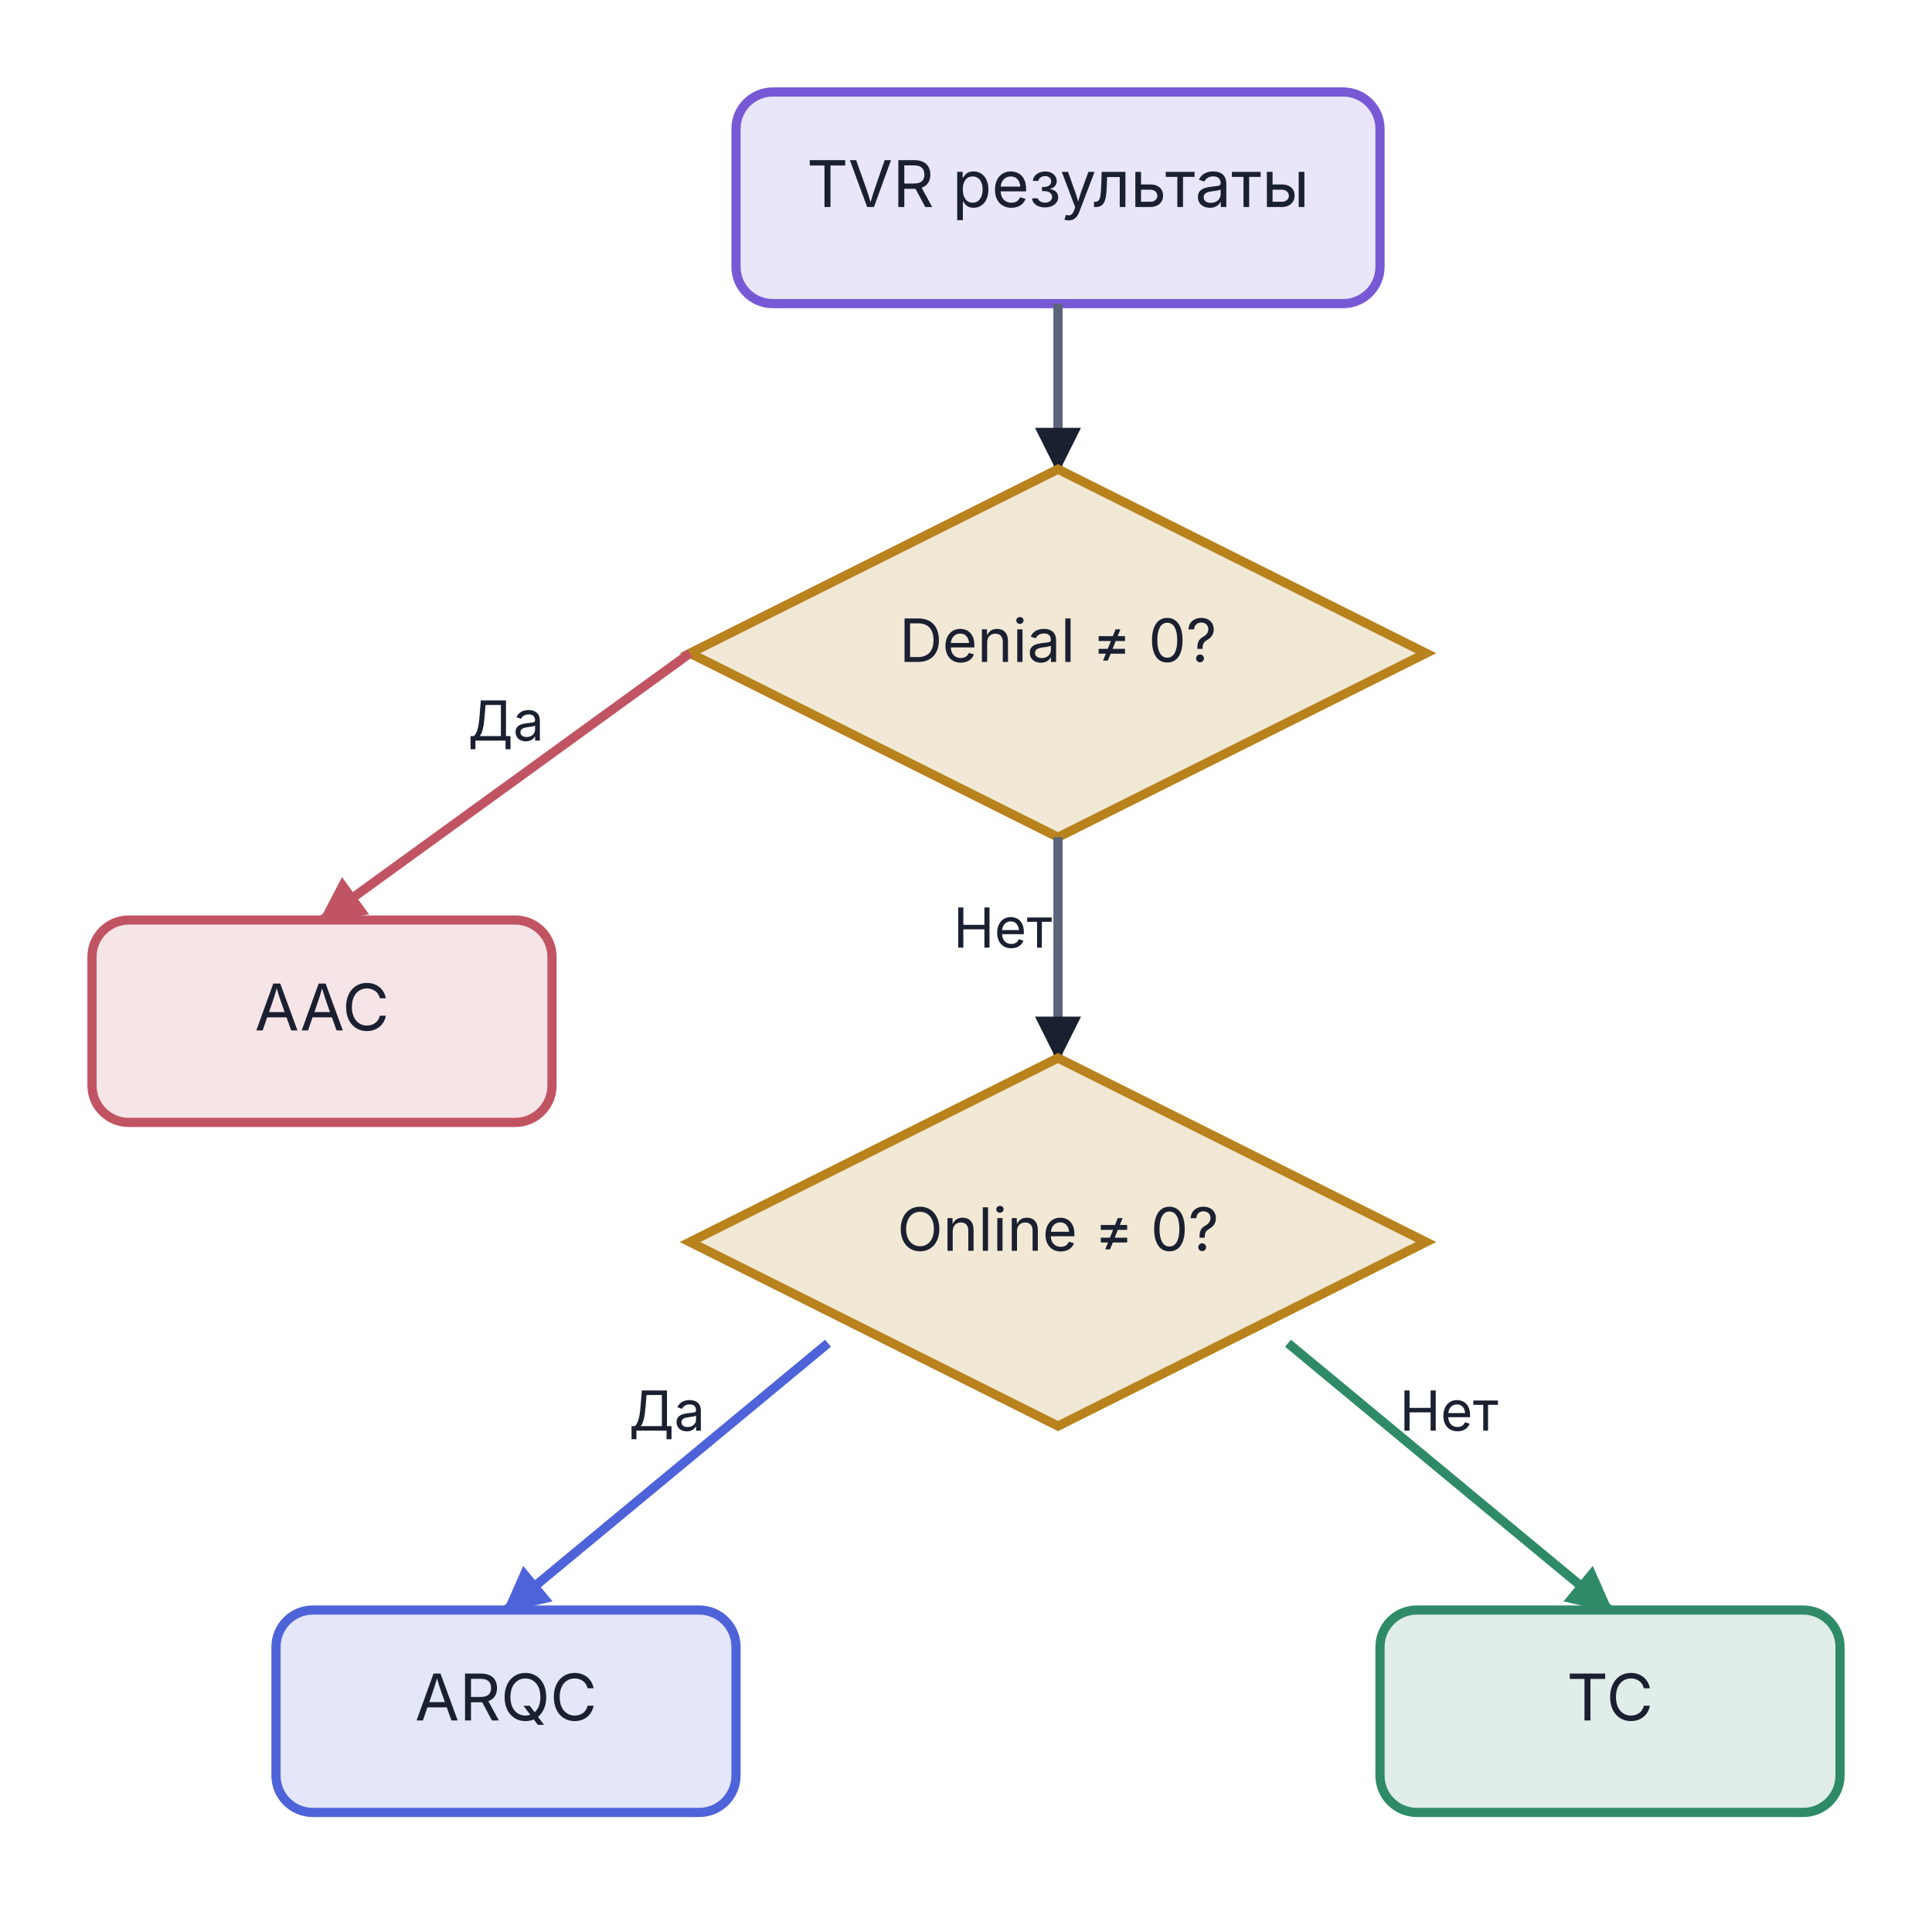
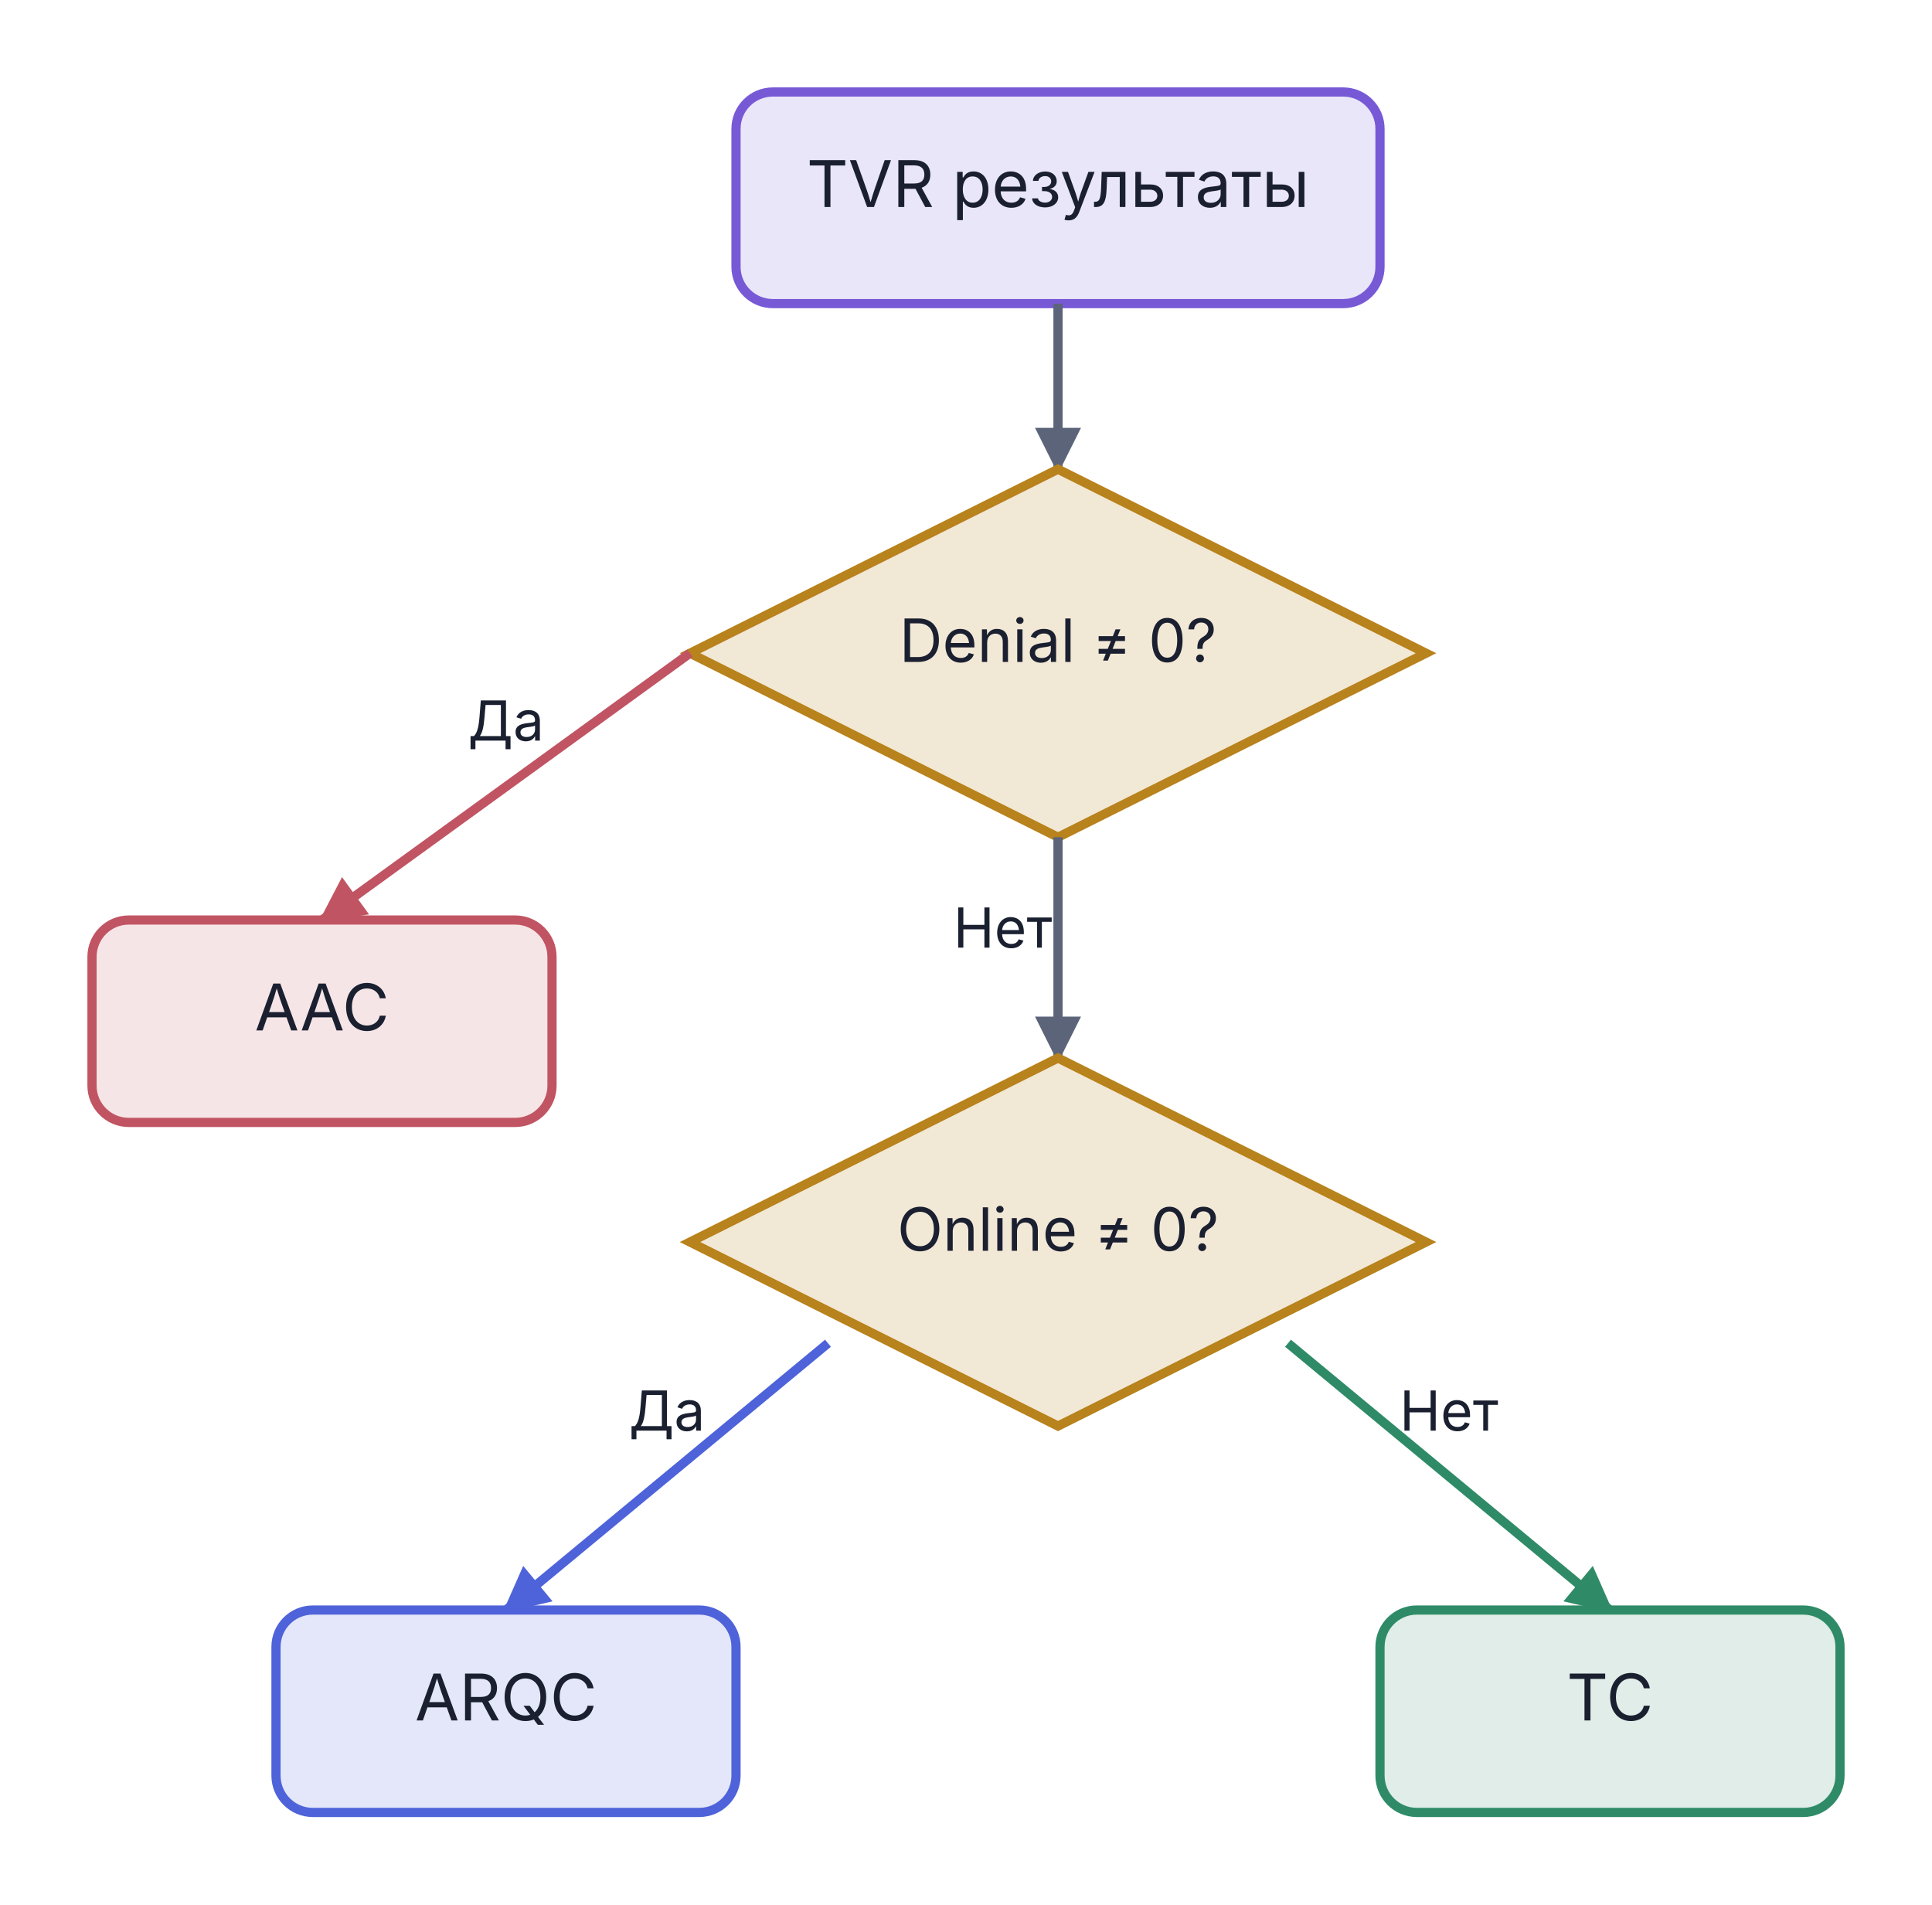
<svg xmlns="http://www.w3.org/2000/svg" viewBox="0 0 420 414" width="420" height="414">
  <defs>
    <marker id="arr-Muted" viewBox="0 0 10 10" refX="9" refY="5" markerWidth="5" markerHeight="5" orient="auto">
-       <path d="M0,0 L10,5 L0,10 Z" fill="#1A2030" />
+       <path d="M0,0 L10,5 L0,10 Z" fill="#5C647A" />
    </marker>
    <marker id="arr-Muted-s" viewBox="0 0 10 10" refX="1" refY="5" markerWidth="5" markerHeight="5" orient="auto">
-       <path d="M10,0 L0,5 L10,10 Z" fill="#1A2030" />
+       <path d="M10,0 L0,5 L10,10 Z" fill="#5C647A" />
    </marker>
    <marker id="arr-Good" viewBox="0 0 10 10" refX="9" refY="5" markerWidth="5" markerHeight="5" orient="auto">
      <path d="M0,0 L10,5 L0,10 Z" fill="#2F8B67" />
    </marker>
    <marker id="arr-Good-s" viewBox="0 0 10 10" refX="1" refY="5" markerWidth="5" markerHeight="5" orient="auto">
      <path d="M10,0 L0,5 L10,10 Z" fill="#2F8B67" />
    </marker>
    <marker id="arr-AccentA" viewBox="0 0 10 10" refX="9" refY="5" markerWidth="5" markerHeight="5" orient="auto">
      <path d="M0,0 L10,5 L0,10 Z" fill="#4E63D9" />
    </marker>
    <marker id="arr-AccentA-s" viewBox="0 0 10 10" refX="1" refY="5" markerWidth="5" markerHeight="5" orient="auto">
      <path d="M10,0 L0,5 L10,10 Z" fill="#4E63D9" />
    </marker>
    <marker id="arr-Bad" viewBox="0 0 10 10" refX="9" refY="5" markerWidth="5" markerHeight="5" orient="auto">
      <path d="M0,0 L10,5 L0,10 Z" fill="#C15462" />
    </marker>
    <marker id="arr-Bad-s" viewBox="0 0 10 10" refX="1" refY="5" markerWidth="5" markerHeight="5" orient="auto">
      <path d="M10,0 L0,5 L10,10 Z" fill="#C15462" />
    </marker>
  </defs>
  <rect x="160.0" y="20.0" width="140" height="46" rx="8" fill="#7759D6" fill-opacity="0.15" stroke="#7759D6" stroke-width="2" />
  <text x="230.0" y="45.0" text-anchor="middle" font-family="Inter, -apple-system, BlinkMacSystemFont, 'Helvetica Neue', Arial, sans-serif" font-size="14" font-weight="normal" fill="#1A2030">TVR результаты</text>
  <line x1="230.0" y1="66.0" x2="230.0" y2="102.0" stroke="#5C647A" stroke-width="2" marker-end="url(#arr-Muted)" />
  <polygon points="230.0,102.0 310.0,142.0 230.0,182.0 150.0,142.0" fill="#B8821C" fill-opacity="0.18" stroke="#B8821C" stroke-width="2" />
  <text x="230.0" y="143.9" text-anchor="middle" font-family="Inter, -apple-system, BlinkMacSystemFont, 'Helvetica Neue', Arial, sans-serif" font-size="13" font-weight="normal" fill="#1A2030">Denial ≠ 0?</text>
  <line x1="150.0" y1="142.0" x2="70.0" y2="200.0" stroke="#C15462" stroke-width="2" marker-end="url(#arr-Bad)" />
  <text x="110.0" y="161.0" text-anchor="middle" font-family="Inter, -apple-system, BlinkMacSystemFont, 'Helvetica Neue', Arial, sans-serif" font-size="12" fill="#1A2030">Да</text>
  <rect x="20.0" y="200.0" width="100" height="44" rx="8" fill="#C15462" fill-opacity="0.15" stroke="#C15462" stroke-width="2" />
  <text x="70.0" y="224.0" text-anchor="middle" font-family="Inter, -apple-system, BlinkMacSystemFont, 'Helvetica Neue', Arial, sans-serif" font-size="14" font-weight="normal" fill="#1A2030">AAC</text>
  <line x1="230.0" y1="182.0" x2="230.0" y2="230.0" stroke="#5C647A" stroke-width="2" marker-end="url(#arr-Muted)" />
  <text x="218.0" y="206.0" text-anchor="middle" font-family="Inter, -apple-system, BlinkMacSystemFont, 'Helvetica Neue', Arial, sans-serif" font-size="12" fill="#1A2030">Нет</text>
  <polygon points="230.0,230.0 310.0,270.0 230.0,310.0 150.0,270.0" fill="#B8821C" fill-opacity="0.18" stroke="#B8821C" stroke-width="2" />
  <text x="230.0" y="271.9" text-anchor="middle" font-family="Inter, -apple-system, BlinkMacSystemFont, 'Helvetica Neue', Arial, sans-serif" font-size="13" font-weight="normal" fill="#1A2030">Online ≠ 0?</text>
  <line x1="180.0" y1="292.0" x2="110.0" y2="350.0" stroke="#4E63D9" stroke-width="2" marker-end="url(#arr-AccentA)" />
  <text x="145.0" y="311.0" text-anchor="middle" font-family="Inter, -apple-system, BlinkMacSystemFont, 'Helvetica Neue', Arial, sans-serif" font-size="12" fill="#1A2030">Да</text>
  <rect x="60.0" y="350.0" width="100" height="44" rx="8" fill="#4E63D9" fill-opacity="0.15" stroke="#4E63D9" stroke-width="2" />
  <text x="110.0" y="374.0" text-anchor="middle" font-family="Inter, -apple-system, BlinkMacSystemFont, 'Helvetica Neue', Arial, sans-serif" font-size="14" font-weight="normal" fill="#1A2030">ARQC</text>
  <line x1="280.0" y1="292.0" x2="350.0" y2="350.0" stroke="#2F8B67" stroke-width="2" marker-end="url(#arr-Good)" />
  <text x="315.0" y="311.0" text-anchor="middle" font-family="Inter, -apple-system, BlinkMacSystemFont, 'Helvetica Neue', Arial, sans-serif" font-size="12" fill="#1A2030">Нет</text>
  <rect x="300.0" y="350.0" width="100" height="44" rx="8" fill="#2F8B67" fill-opacity="0.15" stroke="#2F8B67" stroke-width="2" />
  <text x="350.0" y="374.0" text-anchor="middle" font-family="Inter, -apple-system, BlinkMacSystemFont, 'Helvetica Neue', Arial, sans-serif" font-size="14" font-weight="normal" fill="#1A2030">TC</text>
</svg>
